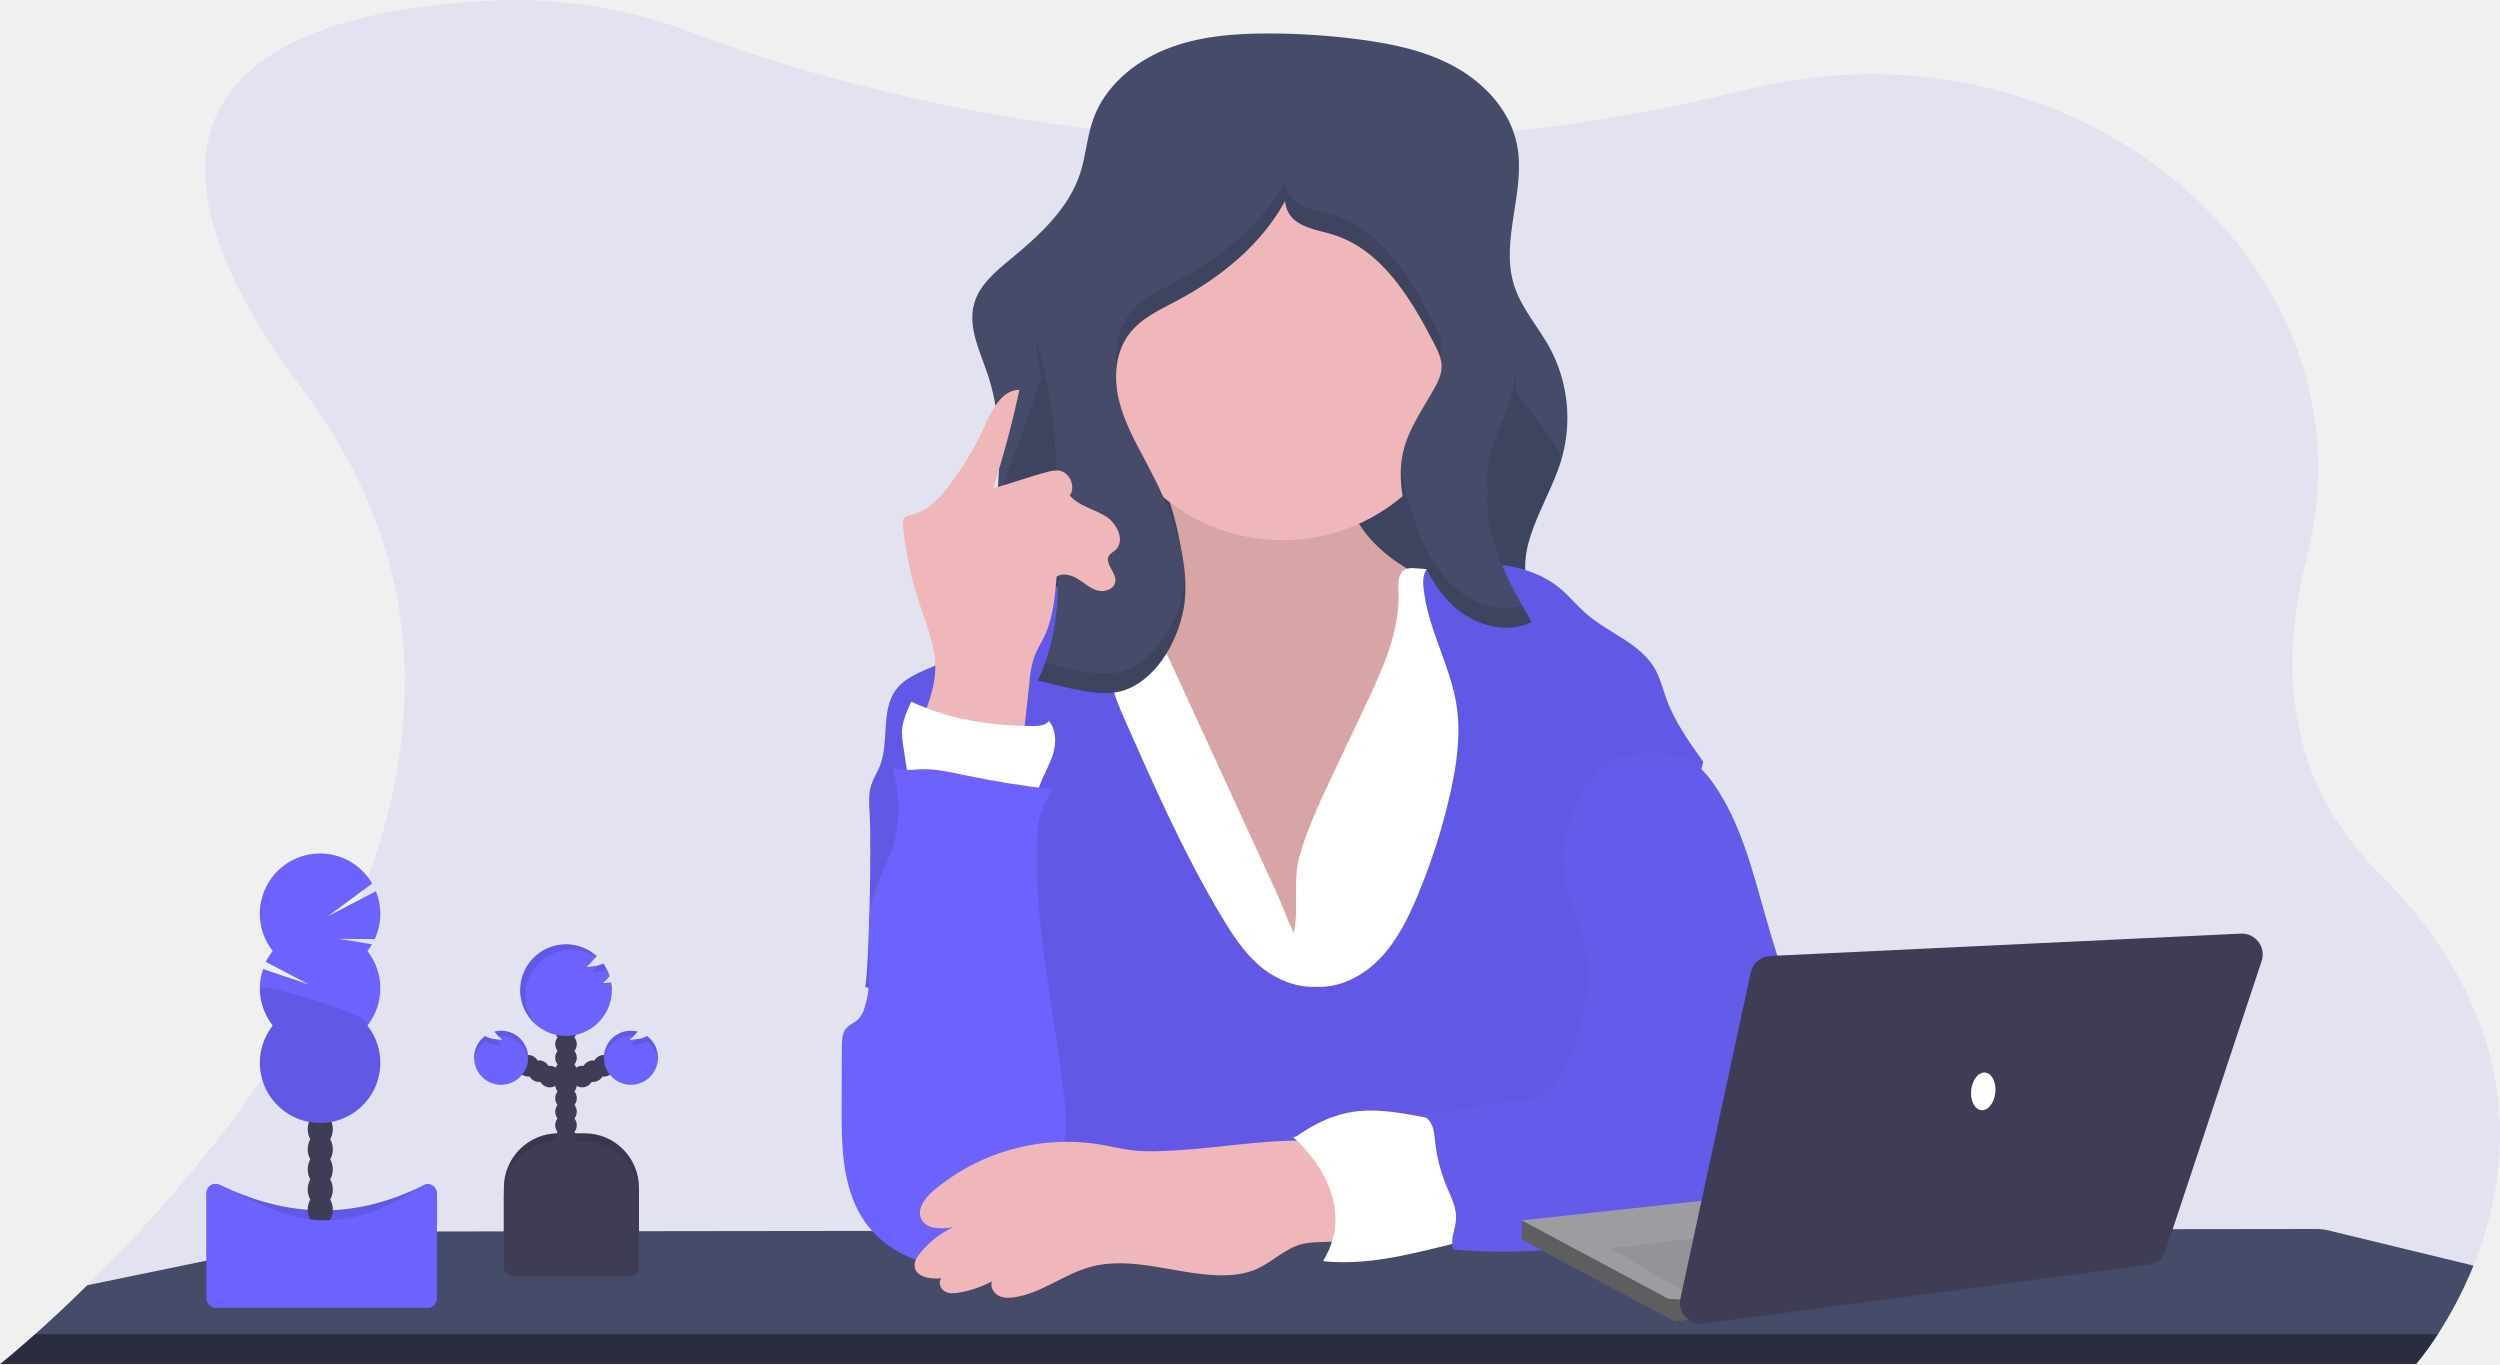
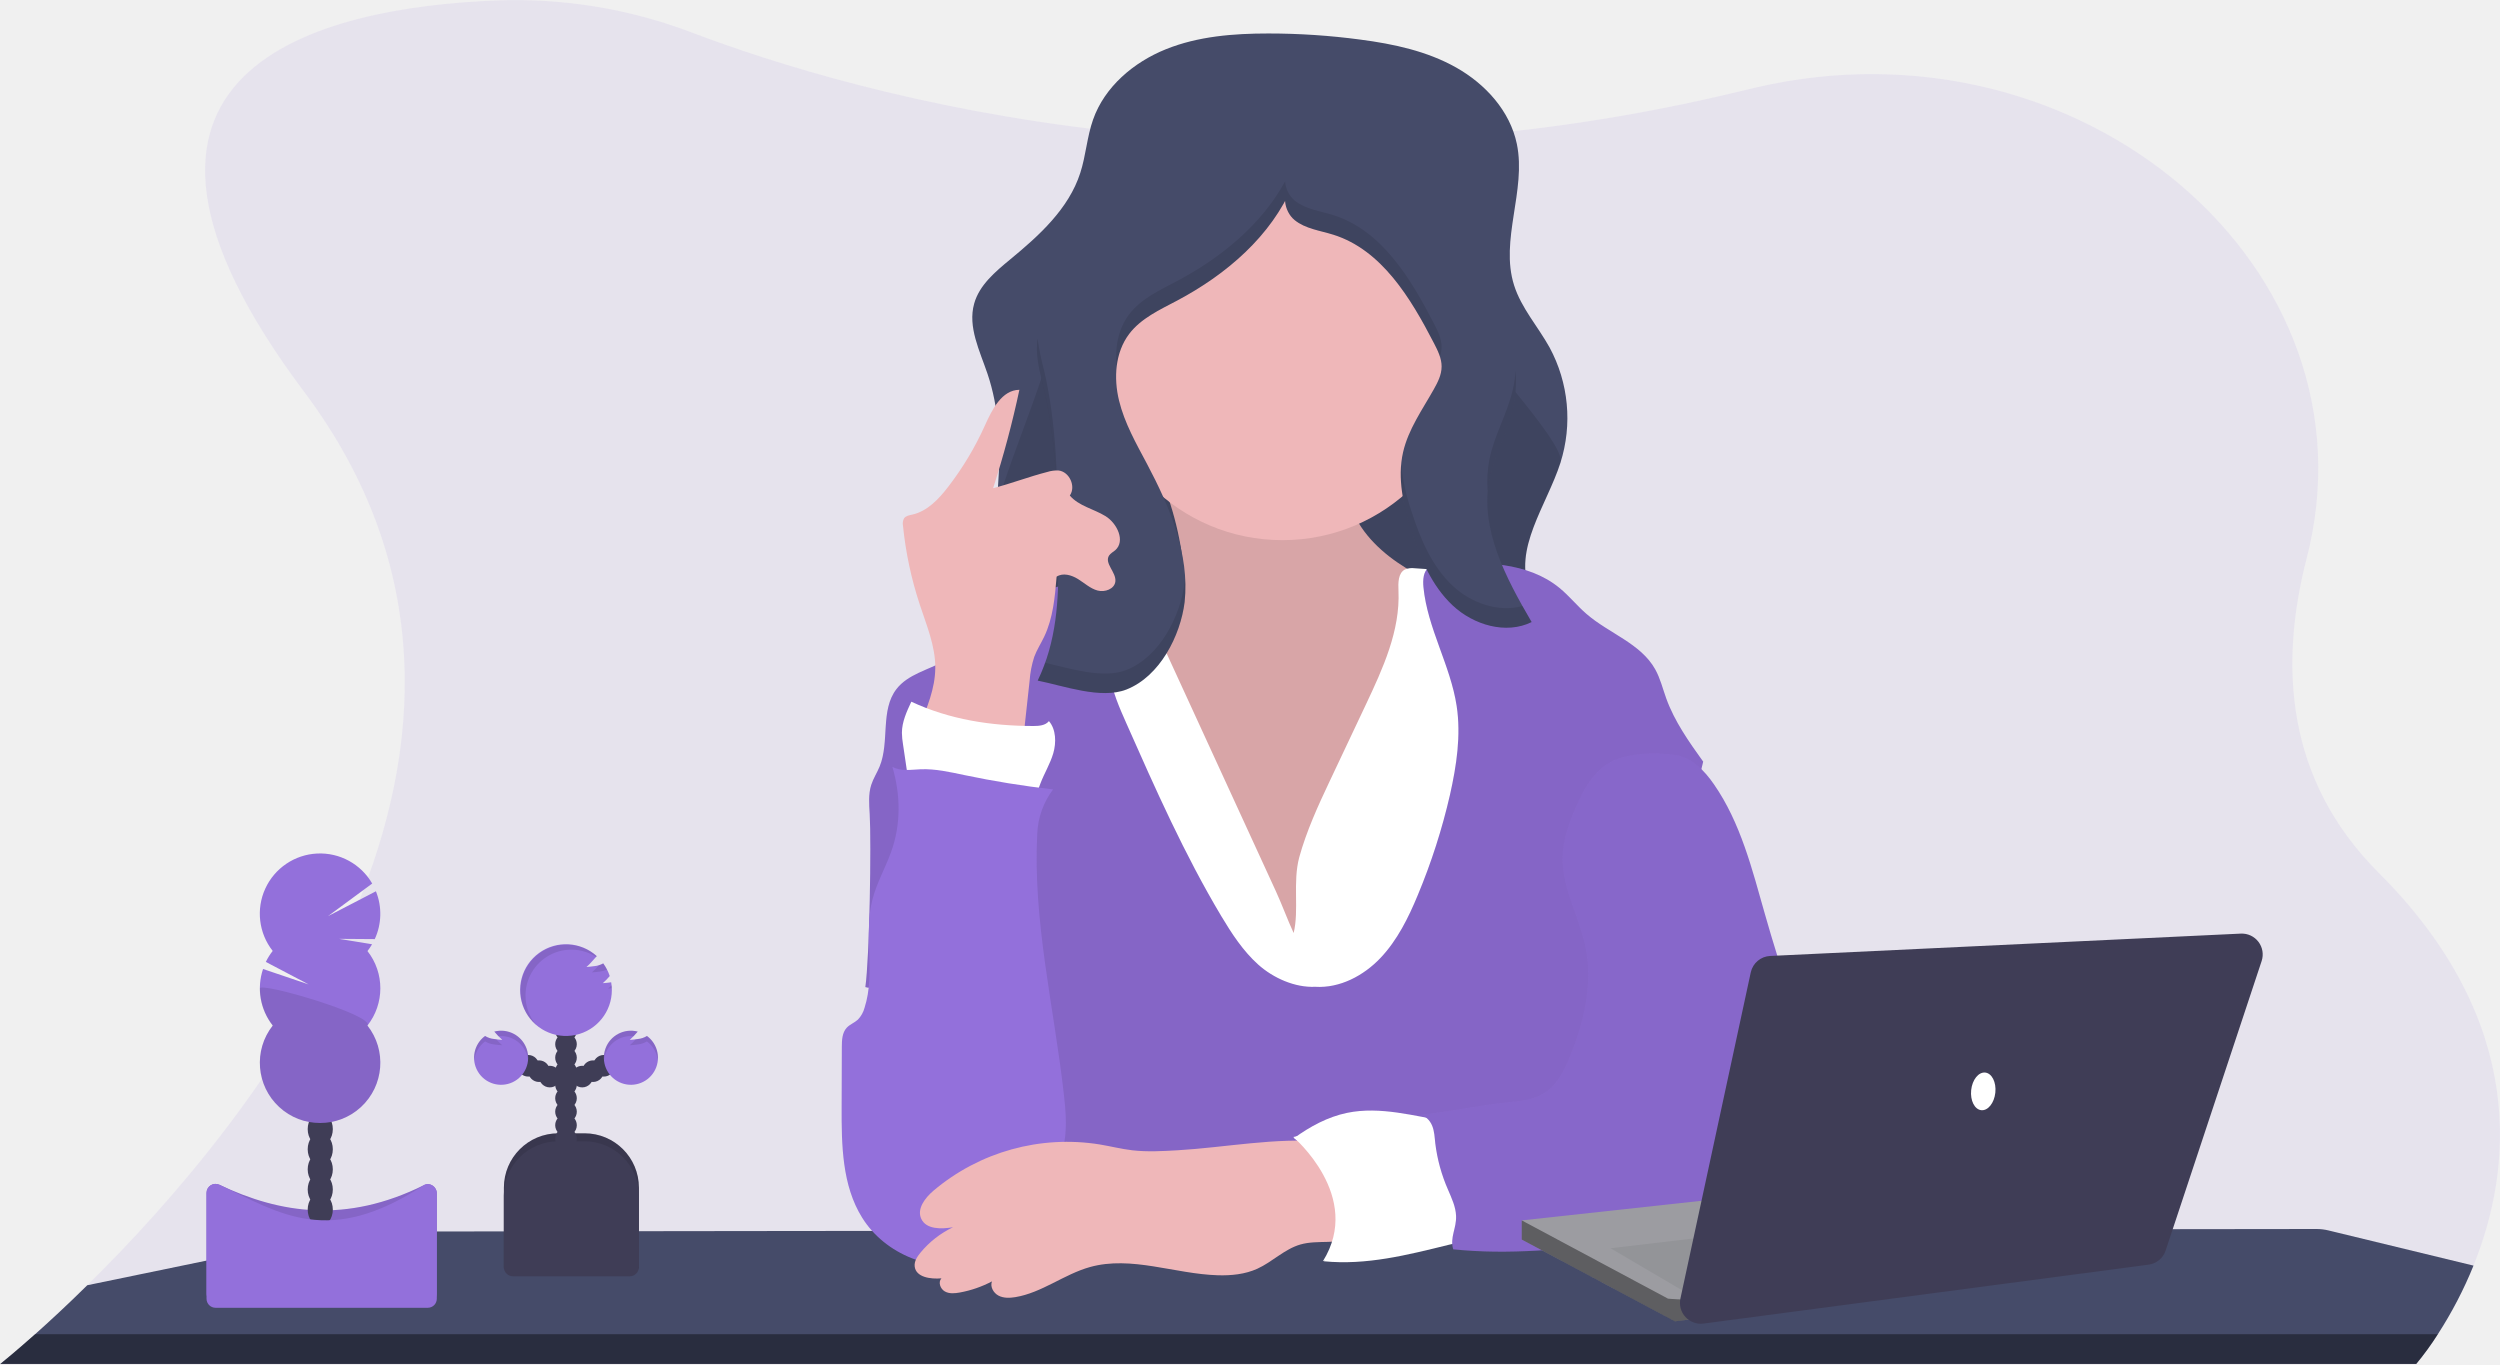
<svg xmlns="http://www.w3.org/2000/svg" id="a02f2390-8fa7-48a9-96f1-2ec5f63ecbc1" data-name="Layer 1" width="1150" height="627.49" viewBox="0 0 1150 627.49">
-   <path d="M1162.81,718.44A188.54,188.54,0,0,1,1146.4,750a135.82,135.82,0,0,1-9.94,13.67.7.7,0,0,1-.11.12H25l.15-.12c1-.78,6.87-5.53,16-13.67,6.55-5.83,14.77-13.41,24-22.53,75.49-74.25,220.5-250,99.73-411-112.27-149.67,8.61-176.83,88.35-180a227.81,227.81,0,0,1,89.86,14.69c36.84,14,104.17,35.46,191.89,45.3,2.88.32,5.78.64,8.72.93a840.12,840.12,0,0,0,139.78,2.54h0c1.37-.08,2.75-.18,4.14-.28a830.62,830.62,0,0,0,136.72-21.15c2.91-.71,5.78-1.38,8.64-2.05,149.63-34.62,287.57,83.37,253.08,216.71-12.75,49.32-9.51,101.89,33,144.42C1188.66,607,1180.23,675.37,1162.81,718.44Z" transform="translate(-25 -136.26)" fill="#6c63ff" opacity="0.1" />
+   <path d="M1162.81,718.44A188.54,188.54,0,0,1,1146.4,750a135.82,135.82,0,0,1-9.94,13.67.7.7,0,0,1-.11.12H25l.15-.12c1-.78,6.87-5.53,16-13.67,6.55-5.83,14.77-13.41,24-22.53,75.49-74.25,220.5-250,99.73-411-112.27-149.67,8.61-176.83,88.35-180a227.81,227.81,0,0,1,89.86,14.69c36.84,14,104.17,35.46,191.89,45.3,2.88.32,5.78.64,8.72.93a840.12,840.12,0,0,0,139.78,2.54h0c1.37-.08,2.75-.18,4.14-.28a830.62,830.62,0,0,0,136.72-21.15c2.91-.71,5.78-1.38,8.64-2.05,149.63-34.62,287.57,83.37,253.08,216.71-12.75,49.32-9.51,101.89,33,144.42C1188.66,607,1180.23,675.37,1162.81,718.44Z" transform="translate(-25 -136.26)" fill="#9370db" opacity="0.1" />
  <path d="M1162.81,718.44A188.54,188.54,0,0,1,1146.4,750a135.82,135.82,0,0,1-9.94,13.67H25.15c1-.78,6.87-5.53,16-13.67,6.55-5.83,14.77-13.41,24-22.53l117.13-24.2a22.79,22.79,0,0,1,4.6-.47l124.87-.18h.13l61.85-.08h.14l52.2-.06,34.17,0h0l35,0,143.42-.2h.23l11.11,0,19.52,0,24.37,0h6.48L725,702h8.14l71.64-.1,22.88,0h0l11,0h0l82.75-.11,24.64,0,78.38-.11,66.16-.08a23.45,23.45,0,0,1,5.47.65Z" transform="translate(-25 -136.26)" fill="#454b69" />
  <path d="M41.15,750H1146.4a135.82,135.82,0,0,1-9.94,13.67H25.15C26.13,762.84,32,758.09,41.15,750Z" transform="translate(-25 -136.26)" fill="none" />
  <path d="M41.15,750H1146.4a135.82,135.82,0,0,1-9.94,13.67H25.15C26.13,762.84,32,758.09,41.15,750Z" transform="translate(-25 -136.26)" opacity="0.4" />
  <path d="M758.22,439l-2.22.43L655.64,458.71c-29.15,5.6-58.72,11.23-88.33,9.08-21.45-1.56-41.49-7.92-62.1-13.5-11.65-3.16-24-4.42-27.95-17.46-5.45-18,3.42-44.65,5.51-62.89,2-17.9,3.18-36.25-.38-53.94a95.9,95.9,0,0,0-3.12-11.74c-3.57-10.59-9.18-21.6-6.15-32.35,2.39-8.53,9.68-14.62,16.5-20.26,13.36-11,27-23.33,32.3-39.82,2.6-8,3.09-16.61,5.89-24.55,5.31-15.1,18.65-26.39,33.49-32.37s31.16-7.25,47.17-7.25a319.6,319.6,0,0,1,42.27,2.81c15.28,2,30.7,5.29,44.13,12.87s24.75,20,27.88,35.14c4.43,21.41-7.87,44.21-1.27,65,3.32,10.51,11,19,16.33,28.62a68.17,68.17,0,0,1,5,53c-6.38,19.77-22,39.77-14,58.94,5.09,12.19,18.09,18.7,27.15,28.36Q757.17,437.7,758.22,439Z" transform="translate(-25 -136.26)" fill="#454b69" />
  <path d="M756,436.48v2.95L655.64,458.71c-29.15,5.6-58.72,11.23-88.33,9.08-21.45-1.56-41.49-7.92-62.1-13.5-11.65-3.16-24-4.42-27.95-17.46-5.45-18,3.42-44.65,5.51-62.89,2-17.9,32.79-83.25,29.23-100.94l184,8c1.24,9.77,49.87,58.81,46.84,68.18-6.38,19.77-22,39.77-14,58.94C733.94,420.31,746.94,426.82,756,436.48Z" transform="translate(-25 -136.26)" opacity="0.1" />
  <path d="M568,387c1.09,6.19,1.67,13-1.49,18.4-4.21,7.24-13.39,9.55-21.6,11.19l-28.5,5.7c-1.94.39-4,.83-5.45,2.16-1.71,1.53-2.29,3.95-2.54,6.23-1.15,10.32,2.5,20.49,5.83,30.32,6.73,19.91,12.38,40.24,20.89,59.45S555.33,558,572,570.84s38.73,19.68,59.14,14.66c17.78-4.37,32.36-16.92,44.93-30.23,10.37-11,20.07-23,25.1-37.27,3.47-9.8,4.6-20.24,5.69-30.58q2.53-23.78,5.06-47.56c.79-7.44,1.31-15.81-3.52-21.52-2.12-2.51-5-4.18-7.94-5.73C689.52,406.8,678,402,667.82,395s-19.21-16.64-22.3-28.6c-1.85-7.18-1.52-15-4.67-21.69-3.52-7.5-11-12.58-19-14.81s-16.44-1.93-24.68-1-40,3.31-43.41,12.6c-1.83,5,5.76,15.73,7.56,20.65A144.17,144.17,0,0,1,568,387Z" transform="translate(-25 -136.26)" fill="#efb7b9" />
  <path d="M568,387c1.09,6.19,1.67,13-1.49,18.4-4.21,7.24-13.39,9.55-21.6,11.19l-28.5,5.7c-1.94.39-4,.83-5.45,2.16-1.71,1.53-2.29,3.95-2.54,6.23-1.15,10.32,2.5,20.49,5.83,30.32,6.73,19.91,12.38,40.24,20.89,59.45S555.33,558,572,570.84s38.73,19.68,59.14,14.66c17.78-4.37,32.36-16.92,44.93-30.23,10.37-11,20.07-23,25.1-37.27,3.47-9.8,4.6-20.24,5.69-30.58q2.53-23.78,5.06-47.56c.79-7.44,1.31-15.81-3.52-21.52-2.12-2.51-5-4.18-7.94-5.73C689.52,406.8,678,402,667.82,395s-19.21-16.64-22.3-28.6c-1.85-7.18-1.52-15-4.67-21.69-3.52-7.5-11-12.58-19-14.81s-16.44-1.93-24.68-1-40,3.31-43.41,12.6c-1.83,5,5.76,15.73,7.56,20.65A144.17,144.17,0,0,1,568,387Z" transform="translate(-25 -136.26)" opacity="0.1" />
  <path d="M636.59,495.74l16.71-35.38c7.83-16.58,15.83-34,15-52.31-.16-3.64-.2-8.19,3-9.84a8.58,8.58,0,0,1,4.39-.56,177.59,177.59,0,0,1,51.51,10.42c3.21,1.16,6.5,2.5,8.75,5.06s3.16,6,3.93,9.3a271.54,271.54,0,0,1,5.73,33.87c3,28.22,1.51,56.69,0,85l-4.44,86.43a8.26,8.26,0,0,1-.73,3.56c-1.1,2-3.58,2.67-5.81,3.05-8.59,1.47-17.37,1.17-26.07.84-61.2-2.32-122.72-5.88-183.52,1.54q.41-13.49-.43-27c-2.41-38.89-12.49-76.83-22.39-114.51-5.77-22-11.36-46-2.07-66.73a28.59,28.59,0,0,1,5.79-8.82c3.95-3.87,9.34-5.91,14.68-7.37a93.43,93.43,0,0,1,28.29-3.2l63.05,137.27c2.88,6.28,5.25,12.89,8.12,19.09,2.58-10.71-.52-23.26,2.58-34.87C626,518.53,631.26,507,636.59,495.74Z" transform="translate(-25 -136.26)" fill="#fff" />
-   <path d="M630,590.19c11.28.71,22.24-5.07,30-13.24s12.88-18.53,17.21-29A286,286,0,0,0,692,501.84c3-13.4,5.13-27.27,3.06-40.85-2.86-18.75-13.47-35.79-15.28-54.67-.31-3.3-.11-7.16,2.54-9.15,1.64-1.23,3.8-1.4,5.84-1.52,18.86-1.12,39.58-.91,54.19,11.06,4.45,3.64,8.06,8.19,12.41,11.94,10.36,9,25,13.58,31.65,25.53,2.32,4.16,3.43,8.87,5.05,13.35,3.82,10.6,10.43,19.92,17,29.09-6.37,26.88-13.69,53.78-20.06,80.66-3.73,15.77-7.49,31.6-13.35,46.7-3.84,9.9-8.67,20-7.49,30.6.47,4.17,1.86,8.16,3.07,12.18a140,140,0,0,1,5.89,43.53l-285.34.7c13.67-19.6,17.68-43.64,16.29-67.49-.67-11.43-3.25-22.93-9-32.82-9.06-15.5-25-25.6-40.71-34.25-11-6-22.81,27.76-34.7,23.89,1.92-13.58,2.8-66,2-79.67-.26-4.48-.66-9.08.72-13.36.94-2.93,2.67-5.55,3.84-8.4,4.69-11.41.22-26,7.8-35.71,5.24-6.75,14.43-8.67,21.9-12.83,7.67-4.28,13.6-11,20.28-16.74A90.19,90.19,0,0,1,525.76,403a58.14,58.14,0,0,1,8.81,26c.51,5.81.14,11.7.95,17.48,1.11,7.83,4.35,15.18,7.56,22.42,13.37,30.19,26.79,60.47,43.73,88.82,4.79,8,10,16,16.94,22.23S620.68,590.63,630,590.19Z" transform="translate(-25 -136.26)" fill="#6c63ff" />
+   <path d="M630,590.19c11.28.71,22.24-5.07,30-13.24s12.88-18.53,17.21-29A286,286,0,0,0,692,501.84c3-13.4,5.13-27.27,3.06-40.85-2.86-18.75-13.47-35.79-15.28-54.67-.31-3.3-.11-7.16,2.54-9.15,1.64-1.23,3.8-1.4,5.84-1.52,18.86-1.12,39.58-.91,54.19,11.06,4.45,3.64,8.06,8.19,12.41,11.94,10.36,9,25,13.58,31.65,25.53,2.32,4.16,3.43,8.87,5.05,13.35,3.82,10.6,10.43,19.92,17,29.09-6.37,26.88-13.69,53.78-20.06,80.66-3.73,15.77-7.49,31.6-13.35,46.7-3.84,9.9-8.67,20-7.49,30.6.47,4.17,1.86,8.16,3.07,12.18a140,140,0,0,1,5.89,43.53l-285.34.7c13.67-19.6,17.68-43.64,16.29-67.49-.67-11.43-3.25-22.93-9-32.82-9.06-15.5-25-25.6-40.71-34.25-11-6-22.81,27.76-34.7,23.89,1.92-13.58,2.8-66,2-79.67-.26-4.48-.66-9.08.72-13.36.94-2.93,2.67-5.55,3.84-8.4,4.69-11.41.22-26,7.8-35.71,5.24-6.75,14.43-8.67,21.9-12.83,7.67-4.28,13.6-11,20.28-16.74A90.19,90.19,0,0,1,525.76,403a58.14,58.14,0,0,1,8.81,26c.51,5.81.14,11.7.95,17.48,1.11,7.83,4.35,15.18,7.56,22.42,13.37,30.19,26.79,60.47,43.73,88.82,4.79,8,10,16,16.94,22.23S620.68,590.63,630,590.19Z" transform="translate(-25 -136.26)" fill="#9370db" />
  <path d="M630,590.19c11.28.71,22.24-5.07,30-13.24s12.88-18.53,17.21-29A286,286,0,0,0,692,501.84c3-13.4,5.13-27.27,3.06-40.85-2.86-18.75-13.47-35.79-15.28-54.67-.31-3.3-.11-7.16,2.54-9.15,1.64-1.23,3.8-1.4,5.84-1.52,18.86-1.12,39.58-.91,54.19,11.06,4.45,3.64,8.06,8.19,12.41,11.94,10.36,9,25,13.58,31.65,25.53,2.32,4.16,3.43,8.87,5.05,13.35,3.82,10.6,10.43,19.92,17,29.09-6.37,26.88-13.69,53.78-20.06,80.66-3.73,15.77-7.49,31.6-13.35,46.7-3.84,9.9-8.67,20-7.49,30.6.47,4.17,1.86,8.16,3.07,12.18a140,140,0,0,1,5.89,43.53l-285.34.7c13.67-19.6,17.68-43.64,16.29-67.49-.67-11.43-3.25-22.93-9-32.82-9.06-15.5-25-25.6-40.71-34.25-11-6-22.81,27.76-34.7,23.89,1.92-13.58,2.8-66,2-79.67-.26-4.48-.66-9.08.72-13.36.94-2.93,2.67-5.55,3.84-8.4,4.69-11.41.22-26,7.8-35.71,5.24-6.75,14.43-8.67,21.9-12.83,7.67-4.28,13.6-11,20.28-16.74A90.19,90.19,0,0,1,525.76,403a58.14,58.14,0,0,1,8.81,26c.51,5.81.14,11.7.95,17.48,1.11,7.83,4.35,15.18,7.56,22.42,13.37,30.19,26.79,60.47,43.73,88.82,4.79,8,10,16,16.94,22.23S620.68,590.63,630,590.19Z" transform="translate(-25 -136.26)" opacity="0.1" />
  <circle cx="589.91" cy="162.75" r="85.72" fill="#efb7b9" />
  <path d="M569.93,413.24c2.35-22.18-6.87-43.88-17.31-63.59-5-9.42-10.36-18.81-12.87-29.16s-1.79-22.07,4.63-30.58c5.46-7.24,14.12-11.15,22.13-15.4,22.61-12,43.28-29.64,53.22-53.23-5.62,3.06-4.16,12.19.8,16.22s11.72,4.81,17.82,6.73c22.24,7,35.58,29.18,46.28,49.9,1.75,3.38,3.53,6.95,3.51,10.76s-1.76,7.19-3.58,10.43c-5.28,9.4-11.74,18.43-14.14,28.94-2.75,12,.15,24.62,3.92,36.39,4,12.52,9.31,25.14,18.91,34.12s24.49,13.44,36.3,7.64c-11.79-20.27-24-42.92-19.4-65.9,2.22-11,8.19-21,10.73-31.94,4.84-20.87-3.22-42.34-11.13-62.26l-23.64-59.45c-3.61-9.09-7.72-18.79-16-23.94-5.6-3.47-12.38-4.37-18.94-5-21.12-1.88-43-1.26-62.66,6.6-35.82,14.31-58.28,49.59-76.1,83.81-5.34,10.25-10.61,21.14-10.39,32.7.12,6.34,1.89,12.51,3.33,18.69,5.86,25.16,6.18,51.23,6.48,77.06.23,19.82-.8,38.5-9.47,56.55,11.88,2.36,29.11,8.73,40.87,4.07C558.56,447.34,568,428.67,569.93,413.24Z" transform="translate(-25 -136.26)" fill="#454b69" />
  <g opacity="0.1">
    <path d="M511.78,392.36q.06-4.23,0-8.54c-.3-25.83-.62-51.9-6.48-77.06a130.05,130.05,0,0,1-3.06-14.88,38.89,38.89,0,0,0-.27,5.19c.12,6.34,1.89,12.51,3.33,18.69C511.13,340.77,511.49,366.68,511.78,392.36Z" transform="translate(-25 -136.26)" />
    <path d="M720.88,324.57a60.51,60.51,0,0,0,1.3-17.82,55.54,55.54,0,0,1-1.3,8.82c-2.54,11-8.51,20.91-10.73,31.94a53,53,0,0,0-.8,14.78,52.45,52.45,0,0,1,.8-5.78C712.37,345.48,718.34,335.53,720.88,324.57Z" transform="translate(-25 -136.26)" />
    <path d="M687.36,300.3a14.41,14.41,0,0,0,.78-4.41c0-3.81-1.76-7.38-3.51-10.76-10.7-20.72-24-42.88-46.28-49.9-6.1-1.92-12.85-2.7-17.82-6.73a12.68,12.68,0,0,1-4.38-8.8c-10.84,19.9-29.46,35.12-49.64,45.81-8,4.25-16.67,8.16-22.13,15.4-5.13,6.8-6.62,15.65-5.73,24.21a30.61,30.61,0,0,1,5.73-15.21c5.46-7.24,14.12-11.15,22.13-15.4,20.18-10.69,38.8-25.91,49.64-45.81a12.68,12.68,0,0,0,4.38,8.8c5,4,11.72,4.81,17.82,6.73,22.24,7,35.58,29.18,46.28,49.9A39.4,39.4,0,0,1,687.36,300.3Z" transform="translate(-25 -136.26)" />
    <path d="M693.25,405.77c-9.6-9-14.89-21.6-18.91-34.12a98.77,98.77,0,0,1-4.8-21.71c-.93,10.27,1.62,20.78,4.8,30.71,4,12.52,9.31,25.14,18.91,34.12s24.49,13.44,36.3,7.64c-1.42-2.43-2.83-4.9-4.23-7.39C714.35,418.11,701.75,413.71,693.25,405.77Z" transform="translate(-25 -136.26)" />
    <path d="M569.93,404.24c-1.93,15.43-11.37,34.1-26.74,40.2-10.67,4.23-25.86-.63-37.45-3.32a86.63,86.63,0,0,1-3.42,8.25c11.88,2.36,29.11,8.73,40.87,4.07,15.37-6.1,24.81-24.77,26.74-40.2a69.48,69.48,0,0,0,.22-11.62C570.09,402.49,570,403.37,569.93,404.24Z" transform="translate(-25 -136.26)" />
  </g>
  <path d="M691.1,652.18c-15.45-2.45-31.13-7.18-46.45-4-8.88,1.84-17,6.26-24.38,11.6,4.06,3.25,8.8,6.15,11.38,10.67a42,42,0,0,1,3.58,9.87c1.62,6,3.25,12.12,3.5,18.36s-1,12.74-4.72,17.77c19.48,1.92,38.36-2.88,57.36-7.57a15.71,15.71,0,0,0,6.07-2.45c3-2.36,3.88-6.56,3.9-10.39,0-6.84-1.92-13.51-3.87-20.07C695.15,668.1,693.43,660,691.1,652.18Z" transform="translate(-25 -136.26)" fill="#fff" />
-   <path d="M795.42,483.51c7.67,1,13.62,7.19,18,13.55,12.29,17.7,17.59,39.16,23.49,59.89q11,38.67,25.87,76.12a114.56,114.56,0,0,0,7.76,16.7c2.47,4.13,5.47,8.1,6.56,12.79,2.64,11.34-6.71,22-16.46,28.32A65.14,65.14,0,0,1,843.79,699c-5.82,1.74-11.89,2.4-17.92,3.06l-55.51,6c-25.55,2.78-51.33,5.56-76.89,2.88-1.61-5.6,1.55-9.56,1.32-15.39-.16-4.17-2-8.05-3.64-11.89a76,76,0,0,1-5.93-21.51c-.29-2.73-.39-5.53-1.43-8.07s-3.27-4.82-6-5c15-1.49,26.39-4.32,41.39-5.82,5.57-.56,11.36-1.19,16.11-4.15,5.89-3.67,9.19-10.29,11.81-16.71,6.49-15.9,10.67-33.42,7.26-50.26-2.8-13.81-10.61-26.67-10.57-40.76,0-8.39,2.86-16.52,6.24-24.2,3.58-8.12,8.25-16.42,16.11-20.54S786.55,482.31,795.42,483.51Z" transform="translate(-25 -136.26)" fill="#6c63ff" />
+   <path d="M795.42,483.51c7.67,1,13.62,7.19,18,13.55,12.29,17.7,17.59,39.16,23.49,59.89q11,38.67,25.87,76.12a114.56,114.56,0,0,0,7.76,16.7c2.47,4.13,5.47,8.1,6.56,12.79,2.64,11.34-6.71,22-16.46,28.32A65.14,65.14,0,0,1,843.79,699c-5.82,1.74-11.89,2.4-17.92,3.06l-55.51,6c-25.55,2.78-51.33,5.56-76.89,2.88-1.61-5.6,1.55-9.56,1.32-15.39-.16-4.17-2-8.05-3.64-11.89a76,76,0,0,1-5.93-21.51c-.29-2.73-.39-5.53-1.43-8.07s-3.27-4.82-6-5c15-1.49,26.39-4.32,41.39-5.82,5.57-.56,11.36-1.19,16.11-4.15,5.89-3.67,9.19-10.29,11.81-16.71,6.49-15.9,10.67-33.42,7.26-50.26-2.8-13.81-10.61-26.67-10.57-40.76,0-8.39,2.86-16.52,6.24-24.2,3.58-8.12,8.25-16.42,16.11-20.54S786.55,482.31,795.42,483.51Z" transform="translate(-25 -136.26)" fill="#9370db" />
  <path d="M795.42,483.51c7.67,1,13.62,7.19,18,13.55,12.29,17.7,17.59,39.16,23.49,59.89q11,38.67,25.87,76.12a114.56,114.56,0,0,0,7.76,16.7c2.47,4.13,5.47,8.1,6.56,12.79,2.64,11.34-6.71,22-16.46,28.32A65.14,65.14,0,0,1,843.79,699c-5.82,1.74-11.89,2.4-17.92,3.06l-55.51,6c-25.55,2.78-51.33,5.56-76.89,2.88-1.61-5.6,1.55-9.56,1.32-15.39-.16-4.17-2-8.05-3.64-11.89a76,76,0,0,1-5.93-21.51c-.29-2.73-.39-5.53-1.43-8.07s-3.27-4.82-6-5c15-1.49,26.39-4.32,41.39-5.82,5.57-.56,11.36-1.19,16.11-4.15,5.89-3.67,9.19-10.29,11.81-16.71,6.49-15.9,10.67-33.42,7.26-50.26-2.8-13.81-10.61-26.67-10.57-40.76,0-8.39,2.86-16.52,6.24-24.2,3.58-8.12,8.25-16.42,16.11-20.54S786.55,482.31,795.42,483.51Z" transform="translate(-25 -136.26)" opacity="0.08" />
  <path d="M447.81,470.52c3.63-8.62,7.32-17.52,7.42-26.87.11-10.11-4-19.71-7.14-29.31a169.49,169.49,0,0,1-7.71-36.19,5,5,0,0,1,.5-3.47c.83-1.17,2.43-1.41,3.84-1.72,6.92-1.58,12.15-7.17,16.47-12.8A140.34,140.34,0,0,0,478.05,332c3.31-7.37,7.79-16.36,15.87-16.43a458.36,458.36,0,0,1-12.08,45.25c8.45-2.16,16.48-5.3,24.93-7.46a14.93,14.93,0,0,1,5.12-.68c5.06.53,8.16,7.38,5.22,11.53,4.13,4.84,11,6.14,16.4,9.46s9.28,11.54,4.48,15.71c-.94.81-2.13,1.38-2.81,2.42-2.32,3.58,3.36,7.69,2.89,11.93-.38,3.47-4.83,5.09-8.2,4.17s-6-3.44-9-5.29-6.92-3-9.83-1.08c-.78,9.41-1.62,19-5.69,27.57-1.49,3.13-3.4,6.06-4.6,9.31a45.88,45.88,0,0,0-2.12,10.93L495,482.53C477.68,486,462.15,480.81,447.81,470.52Z" transform="translate(-25 -136.26)" fill="#efb7b9" />
  <path d="M443.58,500.27l-3.19-21.59a35.1,35.1,0,0,1-.51-5.32c0-5,2.2-9.77,4.33-14.32,17.65,8.24,36.73,11.17,56.2,11.18,2.57,0,5.5-.24,7.1-2.25,3.31,3.81,3.41,9.94,2,14.78s-4.12,9.2-5.92,13.92c-.91,2.39-1.65,5-3.39,6.84-2.7,2.91-7.08,3.41-11.06,3.39a70.71,70.71,0,0,1-12.48-1.19C466,503.73,454.24,498.36,443.58,500.27Z" transform="translate(-25 -136.26)" fill="#fff" />
-   <path d="M509.41,499.39q-20.55-2.34-40.83-6.6c-6.63-1.39-13.32-2.94-20.08-2.67-4.4.18-9.13,1.06-13-1.12,3.77,12.83,4,26.35-.51,38.94-2.67,7.5-6.74,14.49-8.7,22.21-4.08,16.15,1.52,33.76-3.58,49.62a12.56,12.56,0,0,1-3.08,5.52c-1.56,1.43-3.69,2.17-5.13,3.72-2.12,2.28-2.25,5.71-2.26,8.82l-.09,27.55c-.06,17.54.17,36.14,9.43,51,10.56,17,32.79,25.81,52.14,20.64a38.76,38.76,0,0,0,14.16-6.93c6.72-5.34,11-13.06,15.19-20.58,5-9,10-18.2,11.61-28.33,1.14-7.17.5-14.49-.32-21.7-4.52-40-14.33-79.66-12.22-119.81A36.31,36.31,0,0,1,509.41,499.39Z" transform="translate(-25 -136.26)" fill="#6c63ff" />
+   <path d="M509.41,499.39q-20.55-2.34-40.83-6.6c-6.63-1.39-13.32-2.94-20.08-2.67-4.4.18-9.13,1.06-13-1.12,3.77,12.83,4,26.35-.51,38.94-2.67,7.5-6.74,14.49-8.7,22.21-4.08,16.15,1.52,33.76-3.58,49.62a12.56,12.56,0,0,1-3.08,5.52c-1.56,1.43-3.69,2.17-5.13,3.72-2.12,2.28-2.25,5.71-2.26,8.82l-.09,27.55c-.06,17.54.17,36.14,9.43,51,10.56,17,32.79,25.81,52.14,20.64a38.76,38.76,0,0,0,14.16-6.93c6.72-5.34,11-13.06,15.19-20.58,5-9,10-18.2,11.61-28.33,1.14-7.17.5-14.49-.32-21.7-4.52-40-14.33-79.66-12.22-119.81A36.31,36.31,0,0,1,509.41,499.39Z" transform="translate(-25 -136.26)" fill="#9370db" />
  <path d="M566.67,665.39c-6.95.4-13.95.8-20.87,0-5-.6-9.88-1.83-14.84-2.67A95.11,95.11,0,0,0,454.37,684c-3.84,3.28-7.72,8.31-5.6,12.9,2.28,4.94,9.25,4.8,14.62,3.88a44,44,0,0,0-15,11.73c-1.5,1.83-2.92,4-2.63,6.37.61,4.95,7.33,5.85,12.3,5.42-1.62,1.74-.53,4.82,1.53,6s4.62.94,6.95.51a51.52,51.52,0,0,0,14.76-5.11c-.94,2.45.69,5.32,3,6.54s5.12,1.13,7.71.71c12.22-2,22.42-10.5,34.34-13.84,19.06-5.33,39,3.17,58.81,3.77,6.2.19,12.56-.44,18.21-3,6.93-3.15,12.52-9.06,19.84-11.16,8.13-2.32,17.46.35,24.9-3.66,5.41-2.91.53-25.34-.85-29.66-2.53-7.9-5.07-13.14-13.5-13.94C612.43,659.37,588.16,664.15,566.67,665.39Z" transform="translate(-25 -136.26)" fill="#efb7b9" />
  <path d="M619.88,659.27s32.29,27.33,13.66,57.15l36-12.43V677.9c0-1.24-13.67-19.87-13.67-19.87l-16.15-2.49Z" transform="translate(-25 -136.26)" fill="#fff" />
  <path d="M256.79,521.32h12.11a25,25,0,0,1,25,25v37.11a0,0,0,0,1,0,0H231.79a0,0,0,0,1,0,0V546.32A25,25,0,0,1,256.79,521.32Z" fill="#3f3d56" />
  <path d="M256.79,521.32h12.11a25,25,0,0,1,25,25v37.11a0,0,0,0,1,0,0H231.79a0,0,0,0,1,0,0V546.32A25,25,0,0,1,256.79,521.32Z" opacity="0.1" />
  <circle cx="260.36" cy="530.01" r="4.97" fill="#3f3d56" />
  <circle cx="260.36" cy="523.8" r="4.97" fill="#3f3d56" />
  <circle cx="260.36" cy="517.59" r="4.97" fill="#3f3d56" />
  <circle cx="260.36" cy="511.38" r="4.97" fill="#3f3d56" />
  <circle cx="260.36" cy="505.17" r="4.97" fill="#3f3d56" />
  <circle cx="260.36" cy="498.96" r="4.97" fill="#3f3d56" />
  <circle cx="260.36" cy="492.74" r="4.97" fill="#3f3d56" />
  <circle cx="267.82" cy="495.23" r="4.97" fill="#3f3d56" />
  <circle cx="272.79" cy="492.74" r="4.97" fill="#3f3d56" />
  <circle cx="277.76" cy="490.26" r="4.97" fill="#3f3d56" />
  <circle cx="260.36" cy="486.53" r="4.97" fill="#3f3d56" />
  <circle cx="260.36" cy="480.32" r="4.97" fill="#3f3d56" />
  <circle cx="260.36" cy="474.11" r="4.97" fill="#3f3d56" />
  <circle cx="260.36" cy="467.9" r="4.97" fill="#3f3d56" />
-   <path d="M306,588.13q-1.86.27-3.72.39a28.56,28.56,0,0,0,3.2-3.28,21,21,0,0,0-3-5.83,10.22,10.22,0,0,1-4,1.26c-1.23.18-2.47.31-3.71.4,1.63-1.33,3.15-3.33,4.75-5a21.1,21.1,0,1,0,6.93,15.61,20.68,20.68,0,0,0-.32-3.63Z" transform="translate(-25 -136.26)" fill="#6c63ff" />
-   <path d="M322.57,612.82a9.64,9.64,0,0,1-4.18,1.39c-1.23.18-2.47.32-3.71.4a36.4,36.4,0,0,0,3.68-3.82,12.44,12.44,0,1,0,4.21,2Z" transform="translate(-25 -136.26)" fill="#6c63ff" />
+   <path d="M306,588.13q-1.86.27-3.72.39a28.56,28.56,0,0,0,3.2-3.28,21,21,0,0,0-3-5.83,10.22,10.22,0,0,1-4,1.26c-1.23.18-2.47.31-3.71.4,1.63-1.33,3.15-3.33,4.75-5a21.1,21.1,0,1,0,6.93,15.61,20.68,20.68,0,0,0-.32-3.63Z" transform="translate(-25 -136.26)" fill="#9370db" />
+   <path d="M322.57,612.82a9.64,9.64,0,0,1-4.18,1.39c-1.23.18-2.47.32-3.71.4a36.4,36.4,0,0,0,3.68-3.82,12.44,12.44,0,1,0,4.21,2Z" transform="translate(-25 -136.26)" fill="#9370db" />
  <circle cx="252.91" cy="495.23" r="4.97" fill="#3f3d56" />
  <circle cx="247.94" cy="492.74" r="4.97" fill="#3f3d56" />
  <circle cx="242.97" cy="490.26" r="4.97" fill="#3f3d56" />
-   <path d="M248.16,612.82a9.64,9.64,0,0,0,4.18,1.39c1.23.18,2.47.32,3.71.4a35.42,35.42,0,0,1-3.68-3.82,12.44,12.44,0,1,1-4.21,2Z" transform="translate(-25 -136.26)" fill="#6c63ff" />
+   <path d="M248.16,612.82a9.64,9.64,0,0,0,4.18,1.39c1.23.18,2.47.32,3.71.4a35.42,35.42,0,0,1-3.68-3.82,12.44,12.44,0,1,1-4.21,2Z" transform="translate(-25 -136.26)" fill="#9370db" />
  <path d="M256.79,525h12.11a25,25,0,0,1,25,25v32.87a4.24,4.24,0,0,1-4.24,4.24H236a4.24,4.24,0,0,1-4.24-4.24V550A25,25,0,0,1,256.79,525Z" fill="#3f3d56" />
  <g opacity="0.1">
    <path d="M306.34,589.49a18.83,18.83,0,0,1-1.6,1.52c.57,0,1.13-.09,1.7-.15C306.42,590.4,306.39,589.94,306.34,589.49Z" transform="translate(-25 -136.26)" />
    <path d="M297.28,583.55c1.25-.08,2.48-.21,3.72-.39a12,12,0,0,0,3.23-.88,21.92,21.92,0,0,0-1.74-2.87,7.52,7.52,0,0,1-2,.85A28.79,28.79,0,0,1,297.28,583.55Z" transform="translate(-25 -136.26)" />
    <path d="M266.73,594.22a21.08,21.08,0,0,1,32.5-17.76l.32-.34a21.1,21.1,0,1,0-27.82,31.73A21,21,0,0,1,266.73,594.22Z" transform="translate(-25 -136.26)" />
  </g>
  <g opacity="0.1">
    <path d="M314.68,617.09c1.24-.08,2.48-.21,3.71-.39a9.65,9.65,0,0,0,4.18-1.4,12.43,12.43,0,0,1,5,8.8,11.38,11.38,0,0,0,.07-1.31,12.38,12.38,0,0,0-5-10,9.64,9.64,0,0,1-4.18,1.39l-1,.13A25.37,25.37,0,0,1,314.68,617.09Z" transform="translate(-25 -136.26)" />
    <path d="M315.18,612.85a10.19,10.19,0,0,1,1.24.09c.65-.69,1.29-1.43,1.94-2.15a12.4,12.4,0,0,0-15.6,12c0,.42,0,.83.06,1.24A12.42,12.42,0,0,1,315.18,612.85Z" transform="translate(-25 -136.26)" />
  </g>
  <g opacity="0.1">
    <path d="M256.05,617.09c-1.24-.08-2.48-.21-3.71-.39a9.65,9.65,0,0,1-4.18-1.4,12.43,12.43,0,0,0-5,8.8,11.38,11.38,0,0,1-.07-1.31,12.38,12.38,0,0,1,5-10,9.64,9.64,0,0,0,4.18,1.39l1,.13A23.67,23.67,0,0,0,256.05,617.09Z" transform="translate(-25 -136.26)" />
    <path d="M255.55,612.85a10.51,10.51,0,0,0-1.25.09c-.64-.69-1.28-1.43-1.93-2.15a12.4,12.4,0,0,1,15.6,12c0,.42,0,.83-.06,1.24A12.42,12.42,0,0,0,255.55,612.85Z" transform="translate(-25 -136.26)" />
  </g>
-   <path d="M221.85,735.39h-97.7a4.15,4.15,0,0,1-4.15-4.15V685a4.15,4.15,0,0,1,5.93-3.75c28.07,13.32,58.31,17.89,94,.21a4.16,4.16,0,0,1,6,3.71v46A4.15,4.15,0,0,1,221.85,735.39Z" transform="translate(-25 -136.26)" fill="#6c63ff" />
+   <path d="M221.85,735.39h-97.7a4.15,4.15,0,0,1-4.15-4.15V685a4.15,4.15,0,0,1,5.93-3.75c28.07,13.32,58.31,17.89,94,.21a4.16,4.16,0,0,1,6,3.71v46A4.15,4.15,0,0,1,221.85,735.39Z" transform="translate(-25 -136.26)" fill="#9370db" />
  <path d="M221.85,735.39h-97.7a4.15,4.15,0,0,1-4.15-4.15V685a4.15,4.15,0,0,1,5.93-3.75c28.07,13.32,58.31,17.89,94,.21a4.16,4.16,0,0,1,6,3.71v46A4.15,4.15,0,0,1,221.85,735.39Z" transform="translate(-25 -136.26)" opacity="0.1" />
  <ellipse cx="147.32" cy="556.41" rx="5.78" ry="7.57" fill="#3f3d56" />
  <ellipse cx="147.32" cy="547.16" rx="5.78" ry="7.57" fill="#3f3d56" />
  <ellipse cx="147.32" cy="537.9" rx="5.78" ry="7.57" fill="#3f3d56" />
  <ellipse cx="147.32" cy="528.65" rx="5.78" ry="7.57" fill="#3f3d56" />
  <ellipse cx="147.32" cy="519.39" rx="5.78" ry="7.57" fill="#3f3d56" />
  <ellipse cx="147.32" cy="510.13" rx="5.78" ry="7.57" fill="#3f3d56" />
  <ellipse cx="147.32" cy="500.88" rx="5.78" ry="7.57" fill="#3f3d56" />
-   <path d="M194,573.8a29.42,29.42,0,0,0,2.15-3.17l-15.2-2.5,16.44.12a27.71,27.71,0,0,0,.53-22l-22.05,11.44,20.34-15a27.71,27.71,0,1,0-45.77,31,27.1,27.1,0,0,0-3.16,5.05L167,589.1,146,582a27.74,27.74,0,0,0,4.47,26,27.71,27.71,0,1,0,43.56,0,27.71,27.71,0,0,0,0-34.26Z" transform="translate(-25 -136.26)" fill="#6c63ff" />
+   <path d="M194,573.8a29.42,29.42,0,0,0,2.15-3.17l-15.2-2.5,16.44.12a27.71,27.71,0,0,0,.53-22l-22.05,11.44,20.34-15a27.71,27.71,0,1,0-45.77,31,27.1,27.1,0,0,0-3.16,5.05L167,589.1,146,582a27.74,27.74,0,0,0,4.47,26,27.71,27.71,0,1,0,43.56,0,27.71,27.71,0,0,0,0-34.26Z" transform="translate(-25 -136.26)" fill="#9370db" />
  <path d="M144.49,590.93a27.59,27.59,0,0,0,5.93,17.13,27.71,27.71,0,1,0,43.56,0C197.69,603.35,144.49,587.82,144.49,590.93Z" transform="translate(-25 -136.26)" opacity="0.1" />
-   <path d="M221.85,737.84h-97.7a4.15,4.15,0,0,1-4.15-4.15V685a4.15,4.15,0,0,1,5.93-3.75c28.07,13.32,50.33,28.85,94,.21,2.59-1.7,6,.62,6,3.71v48.5A4.15,4.15,0,0,1,221.85,737.84Z" transform="translate(-25 -136.26)" fill="#6c63ff" />
+   <path d="M221.85,737.84h-97.7a4.15,4.15,0,0,1-4.15-4.15V685a4.15,4.15,0,0,1,5.93-3.75c28.07,13.32,50.33,28.85,94,.21,2.59-1.7,6,.62,6,3.71v48.5A4.15,4.15,0,0,1,221.85,737.84Z" transform="translate(-25 -136.26)" fill="#9370db" />
  <polygon points="921.83 587.81 777.69 606.88 770.48 607.83 700.01 570.19 700.01 561.38 920.23 537.36 921.83 587.81" fill="#9c9ca1" />
  <polygon points="740.85 574.19 897 555.78 895.4 584.61 773.77 593.53 740.85 574.19" fill="#939498" />
  <path d="M802.69,733.67v9.46l-7.21,1L725,706.45v-8.81l67.27,36S801.09,734.47,802.69,733.67Z" transform="translate(-25 -136.26)" opacity="0.4" />
  <path d="M830.36,583.52,798,733.57a9.58,9.58,0,0,0,10.62,11.53L1013.35,718a9.58,9.58,0,0,0,7.84-6.48l44.17-133.2a9.6,9.6,0,0,0-9.56-12.6L839.28,576A9.6,9.6,0,0,0,830.36,583.52Z" transform="translate(-25 -136.26)" fill="#3f3d56" />
  <ellipse cx="937.28" cy="638.27" rx="8.7" ry="5.59" transform="translate(179.55 1367.46) rotate(-84)" fill="#fff" />
</svg>
